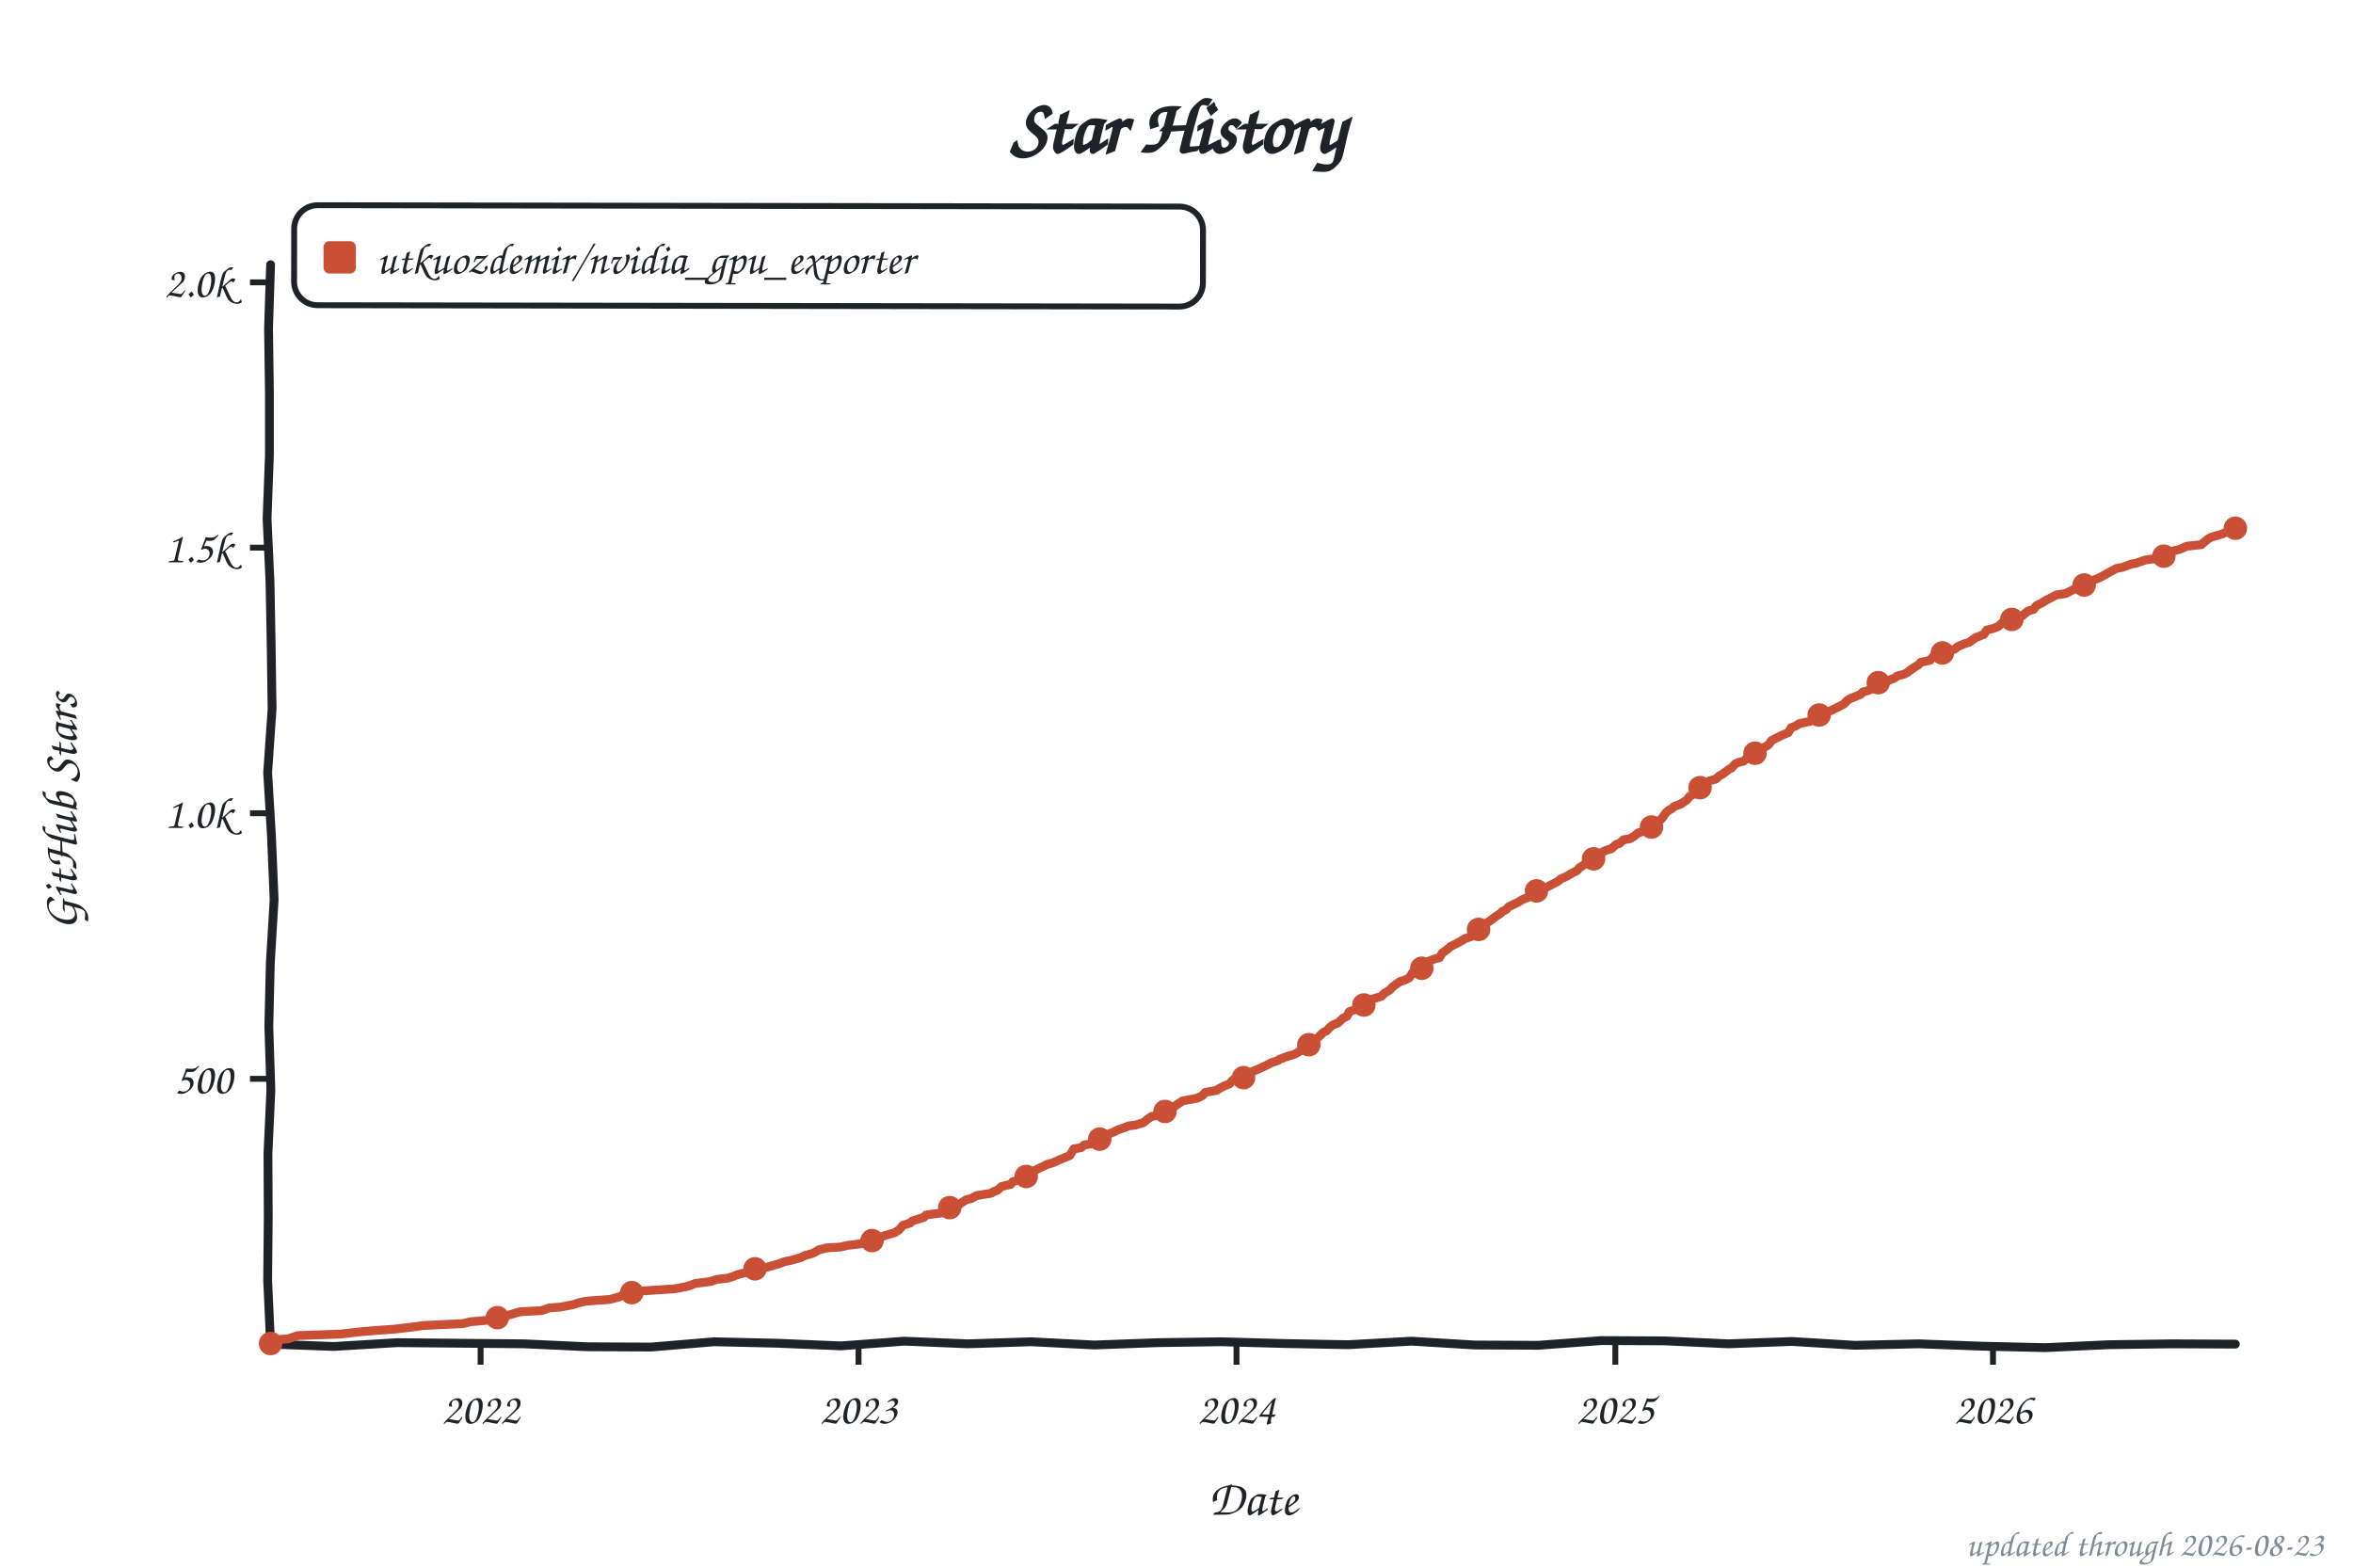
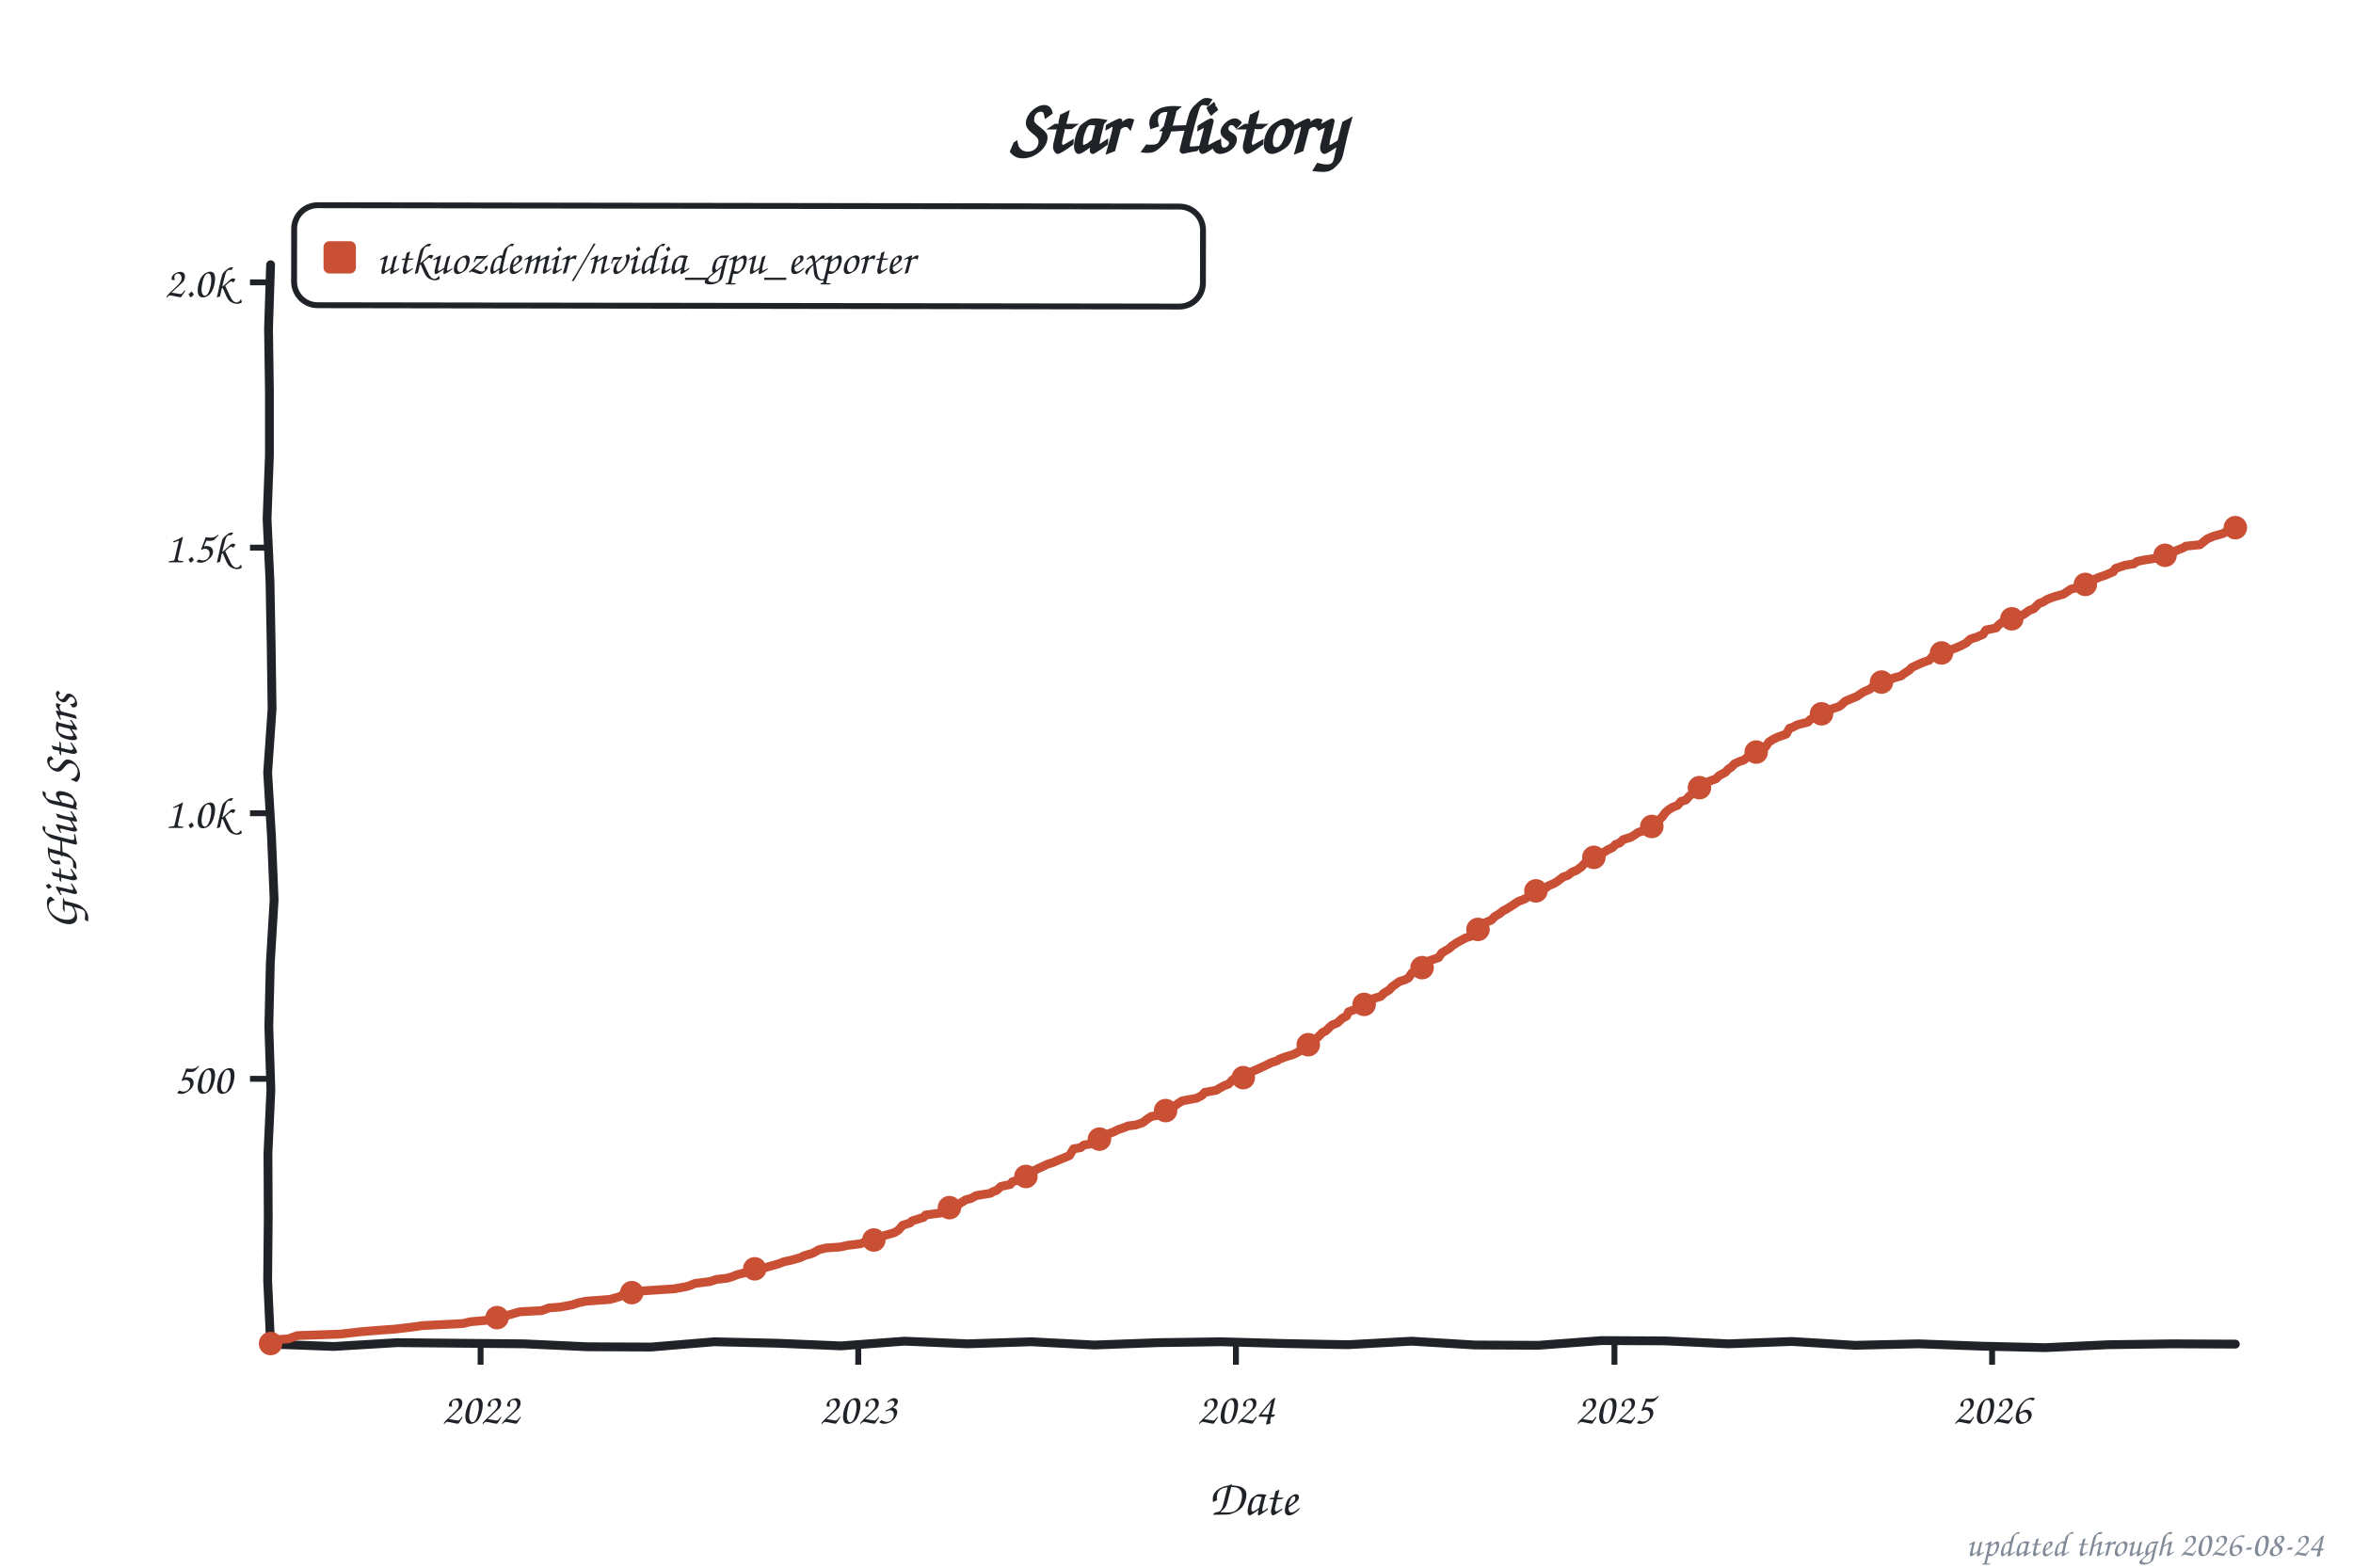
<svg xmlns="http://www.w3.org/2000/svg" width="800" height="533" viewBox="0 0 800 533" role="img" aria-label="Star history of utkuozdemir/nvidia_gpu_exporter">
  <style>text{font-family:"Comic Sans MS","Chalkboard SE","Comic Neue","Marker Felt",cursive}</style>
  <text x="400" y="52" font-size="26" font-weight="bold" text-anchor="middle" fill="#1f2328">Star History</text>
  <rect x="100" y="70" width="309" height="34" rx="8" fill="none" stroke="#1f2328" stroke-width="2" transform="rotate(0.09 254 87)" />
  <rect x="110" y="82" width="11" height="11" rx="2" fill="#c94f35" />
  <text x="128" y="93" font-size="15" fill="#1f2328" textLength="270" lengthAdjust="spacingAndGlyphs">utkuozdemir/nvidia_gpu_exporter</text>
  <line x1="85" y1="366.8" x2="92" y2="366.8" stroke="#1f2328" stroke-width="2" />
  <text x="79" y="371.8" font-size="15" text-anchor="end" fill="#1f2328">500</text>
  <line x1="85" y1="276.5" x2="92" y2="276.5" stroke="#1f2328" stroke-width="2" />
  <text x="79" y="281.5" font-size="15" text-anchor="end" fill="#1f2328">1.0k</text>
  <line x1="85" y1="186.2" x2="92" y2="186.2" stroke="#1f2328" stroke-width="2" />
  <text x="79" y="191.2" font-size="15" text-anchor="end" fill="#1f2328">1.5k</text>
  <line x1="85" y1="96.0" x2="92" y2="96.0" stroke="#1f2328" stroke-width="2" />
  <text x="79" y="101.0" font-size="15" text-anchor="end" fill="#1f2328">2.0k</text>
  <line x1="163.4" y1="457" x2="163.4" y2="464" stroke="#1f2328" stroke-width="2" />
  <text x="163.4" y="484" font-size="15" text-anchor="middle" fill="#1f2328">2022</text>
-   <line x1="291.9" y1="457" x2="291.9" y2="464" stroke="#1f2328" stroke-width="2" />
-   <text x="291.9" y="484" font-size="15" text-anchor="middle" fill="#1f2328">2023</text>
-   <line x1="420.4" y1="457" x2="420.4" y2="464" stroke="#1f2328" stroke-width="2" />
-   <text x="420.4" y="484" font-size="15" text-anchor="middle" fill="#1f2328">2024</text>
-   <line x1="549.2" y1="457" x2="549.2" y2="464" stroke="#1f2328" stroke-width="2" />
-   <text x="549.2" y="484" font-size="15" text-anchor="middle" fill="#1f2328">2025</text>
-   <line x1="677.6" y1="457" x2="677.6" y2="464" stroke="#1f2328" stroke-width="2" />
-   <text x="677.6" y="484" font-size="15" text-anchor="middle" fill="#1f2328">2026</text>
+   <line x1="291.8" y1="457" x2="291.8" y2="464" stroke="#1f2328" stroke-width="2" />
+   <text x="291.8" y="484" font-size="15" text-anchor="middle" fill="#1f2328">2023</text>
+   <line x1="420.2" y1="457" x2="420.2" y2="464" stroke="#1f2328" stroke-width="2" />
+   <text x="420.2" y="484" font-size="15" text-anchor="middle" fill="#1f2328">2024</text>
+   <line x1="548.9" y1="457" x2="548.9" y2="464" stroke="#1f2328" stroke-width="2" />
+   <text x="548.9" y="484" font-size="15" text-anchor="middle" fill="#1f2328">2025</text>
+   <line x1="677.3" y1="457" x2="677.3" y2="464" stroke="#1f2328" stroke-width="2" />
+   <text x="677.3" y="484" font-size="15" text-anchor="middle" fill="#1f2328">2026</text>
  <text x="426" y="515" font-size="17" text-anchor="middle" fill="#1f2328">Date</text>
  <text x="26" y="276" font-size="17" text-anchor="middle" fill="#1f2328" transform="rotate(-90 26 276)">GitHub Stars</text>
  <path d="M 92.0,90.0 L 91.3,111.6 L 91.6,133.2 L 91.6,154.8 L 90.8,176.4 L 91.8,197.9 L 92.2,219.5 L 92.5,241.1 L 91.0,262.7 L 92.3,284.3 L 93.2,305.9 L 91.9,327.5 L 91.4,349.1 L 92.1,370.6 L 91.1,392.2 L 91.2,413.8 L 91.0,435.4 L 92.0,457.0 L 113.5,457.8 L 135.1,456.5 L 156.6,456.7 L 178.2,456.9 L 199.7,457.9 L 221.3,458.0 L 242.8,456.2 L 264.4,456.7 L 285.9,457.6 L 307.5,456.0 L 329.0,456.9 L 350.6,456.2 L 372.1,457.3 L 393.7,456.5 L 415.2,456.2 L 436.8,456.8 L 458.3,457.2 L 479.9,456.0 L 501.4,457.3 L 523.0,457.4 L 544.5,455.8 L 566.1,455.9 L 587.6,456.9 L 609.2,456.1 L 630.7,457.4 L 652.3,456.9 L 673.8,457.7 L 695.4,458.2 L 716.9,457.2 L 738.5,456.9 L 760.0,457.0" fill="none" stroke="#1f2328" stroke-width="3" stroke-linecap="round" stroke-linejoin="round" />
-   <path d="M 92.0,456.8 L 92.7,455.6 L 98.0,455.2 L 101.2,454.1 L 115.6,453.6 L 122.6,452.8 L 128.6,452.3 L 134.2,451.9 L 140.2,451.2 L 143.7,450.7 L 157.5,450.0 L 159.9,449.4 L 165.6,448.9 L 166.6,448.2 L 171.2,447.6 L 175.1,446.5 L 176.8,446.0 L 184.2,445.6 L 186.7,444.7 L 190.5,444.4 L 194.8,443.6 L 196.9,442.9 L 199.3,442.4 L 207.4,441.8 L 211.0,440.8 L 212.0,440.0 L 216.6,439.3 L 218.7,438.9 L 229.3,438.2 L 233.1,437.5 L 234.5,437.1 L 236.3,436.4 L 241.6,435.7 L 243.7,435.0 L 247.2,434.6 L 249.0,434.1 L 250.7,433.4 L 253.9,432.6 L 256.0,431.5 L 259.5,431.2 L 264.8,429.7 L 266.6,429.0 L 269.0,428.5 L 272.2,427.6 L 273.6,426.9 L 276.4,426.1 L 278.5,424.9 L 281.0,424.3 L 285.6,424.0 L 288.4,423.4 L 292.6,422.9 L 295.1,422.0 L 297.9,421.3 L 299.3,420.7 L 301.1,420.0 L 304.2,419.1 L 305.6,418.2 L 307.0,416.6 L 309.5,415.8 L 310.2,415.1 L 314.1,413.9 L 314.8,413.1 L 320.1,412.4 L 321.5,411.7 L 322.9,410.6 L 325.3,410.1 L 326.8,409.0 L 328.5,407.9 L 330.3,407.5 L 332.0,406.5 L 337.0,405.7 L 337.7,405.2 L 339.1,404.7 L 340.5,403.4 L 343.6,402.7 L 344.3,401.8 L 346.5,401.2 L 349.3,399.8 L 350.0,398.7 L 351.7,398.0 L 353.1,397.3 L 356.3,395.8 L 358.1,395.3 L 359.8,394.5 L 363.7,392.9 L 365.1,390.6 L 367.6,390.2 L 368.6,389.3 L 371.8,388.8 L 373.6,387.9 L 374.3,387.1 L 375.3,386.4 L 377.1,385.5 L 378.8,384.8 L 380.2,384.1 L 382.0,383.5 L 383.8,382.8 L 386.2,382.5 L 388.7,381.7 L 390.1,380.6 L 391.5,379.6 L 394.0,379.2 L 396.1,377.9 L 397.1,377.0 L 398.9,376.5 L 400.7,375.2 L 402.1,374.3 L 407.0,373.4 L 408.8,372.5 L 409.8,371.4 L 413.7,370.7 L 414.7,370.0 L 416.5,369.1 L 417.9,368.6 L 419.3,367.1 L 422.5,366.6 L 424.6,365.5 L 425.6,364.4 L 427.8,363.5 L 430.6,362.2 L 432.3,361.3 L 434.4,360.6 L 435.2,360.1 L 437.3,359.3 L 439.7,358.6 L 440.4,358.3 L 441.8,357.5 L 443.6,355.9 L 445.0,355.2 L 446.4,354.1 L 448.2,352.7 L 449.9,351.0 L 451.0,350.5 L 452.0,349.4 L 453.1,348.5 L 454.9,347.8 L 456.6,346.2 L 458.0,345.5 L 458.7,344.0 L 462.3,342.7 L 463.3,342.0 L 464.0,341.5 L 465.1,340.8 L 466.5,339.7 L 469.6,338.8 L 470.7,337.7 L 472.5,336.6 L 473.5,335.5 L 476.0,333.7 L 477.7,333.2 L 479.1,332.5 L 480.2,330.8 L 482.3,329.9 L 483.0,329.4 L 484.1,328.7 L 485.5,326.9 L 487.9,326.0 L 489.4,325.6 L 490.4,324.0 L 492.2,322.7 L 493.2,321.8 L 495.0,320.9 L 496.7,320.0 L 498.1,319.1 L 500.3,318.4 L 501.3,317.5 L 502.4,316.8 L 503.4,315.3 L 504.8,314.2 L 506.6,313.1 L 508.4,311.7 L 510.1,310.6 L 510.8,309.9 L 512.2,309.2 L 512.9,308.3 L 516.1,306.8 L 517.5,305.9 L 519.3,305.2 L 521.0,304.5 L 522.4,302.9 L 525.2,302.0 L 526.7,301.2 L 528.1,300.5 L 529.8,299.6 L 530.5,298.9 L 532.6,298.0 L 534.4,296.9 L 536.2,296.0 L 536.9,295.1 L 538.6,294.0 L 539.7,292.9 L 541.1,292.4 L 542.5,291.1 L 543.2,290.8 L 544.3,290.0 L 546.0,289.1 L 547.8,288.6 L 549.5,287.1 L 550.6,286.8 L 552.0,285.5 L 554.1,285.2 L 555.9,284.1 L 556.9,283.2 L 559.0,282.6 L 560.8,281.6 L 562.6,279.9 L 564.0,279.2 L 565.0,278.3 L 566.4,276.3 L 567.5,275.4 L 568.2,275.1 L 569.2,274.2 L 571.4,273.4 L 573.5,272.0 L 574.5,270.7 L 575.2,270.4 L 576.6,269.1 L 578.0,267.8 L 579.1,266.6 L 581.2,265.5 L 583.3,264.9 L 584.7,263.7 L 585.8,263.1 L 587.9,261.5 L 588.6,261.2 L 590.0,259.7 L 591.1,259.2 L 592.8,258.8 L 594.2,257.5 L 595.6,257.2 L 596.7,256.1 L 598.5,255.2 L 599.2,254.5 L 601.3,253.2 L 602.3,251.8 L 604.4,250.7 L 605.8,250.0 L 608.0,249.1 L 609.0,247.4 L 610.4,246.9 L 611.8,246.0 L 615.3,245.3 L 618.2,243.5 L 619.9,242.6 L 621.0,242.2 L 622.7,241.5 L 624.9,240.4 L 626.3,239.7 L 627.0,239.3 L 628.0,238.2 L 629.1,237.5 L 632.6,236.1 L 633.3,235.3 L 635.1,234.8 L 636.8,234.1 L 638.6,232.1 L 640.3,231.7 L 642.4,231.2 L 644.2,230.5 L 644.9,229.9 L 647.4,229.2 L 648.4,228.7 L 649.8,227.6 L 652.3,226.0 L 653.0,225.2 L 656.2,224.5 L 657.2,223.3 L 658.6,222.9 L 660.0,222.3 L 661.8,221.4 L 664.6,220.7 L 665.7,219.8 L 667.8,218.9 L 669.5,218.4 L 671.7,216.8 L 674.5,215.7 L 675.5,214.2 L 677.6,213.7 L 679.4,213.0 L 680.8,211.7 L 682.6,211.2 L 684.3,210.4 L 685.0,209.9 L 687.5,209.4 L 689.6,207.7 L 691.4,207.2 L 692.4,205.9 L 694.2,205.0 L 695.6,204.1 L 697.4,203.2 L 699.1,202.3 L 702.3,201.8 L 705.8,200.0 L 706.5,199.2 L 709.3,198.7 L 711.1,197.6 L 712.1,197.1 L 713.9,196.4 L 715.0,195.8 L 717.1,194.6 L 719.5,193.3 L 721.6,192.9 L 724.5,191.8 L 726.2,191.5 L 729.4,190.4 L 732.9,189.9 L 735.4,189.3 L 736.8,188.6 L 738.9,187.3 L 741.0,186.8 L 743.5,185.7 L 748.4,185.2 L 749.4,184.3 L 750.8,183.2 L 751.9,182.6 L 755.4,181.6 L 756.8,181.0 L 757.5,180.8 L 758.6,180.7 L 760.0,179.6" fill="none" stroke="#c94f35" stroke-width="3" stroke-linecap="round" stroke-linejoin="round" />
+   <path d="M 92.0,456.8 L 92.7,455.6 L 98.0,455.2 L 101.1,454.1 L 115.6,453.6 L 122.6,452.8 L 128.6,452.3 L 134.2,451.9 L 140.2,451.2 L 143.7,450.7 L 157.4,450.0 L 159.9,449.4 L 165.5,448.9 L 166.6,448.2 L 171.1,447.6 L 175.0,446.5 L 176.8,446.0 L 184.2,445.6 L 186.6,444.7 L 190.5,444.4 L 194.7,443.6 L 196.8,442.9 L 199.3,442.4 L 207.4,441.8 L 210.9,440.8 L 212.0,440.0 L 216.5,439.3 L 218.6,438.9 L 229.2,438.2 L 233.1,437.5 L 234.5,437.1 L 236.2,436.4 L 241.5,435.7 L 243.6,435.0 L 247.1,434.6 L 248.9,434.1 L 250.6,433.4 L 253.8,432.6 L 255.9,431.5 L 259.4,431.2 L 264.7,429.7 L 266.5,429.0 L 268.9,428.5 L 272.1,427.6 L 273.5,426.9 L 276.3,426.1 L 278.4,424.9 L 280.9,424.3 L 285.5,424.0 L 288.3,423.4 L 292.5,422.9 L 295.0,422.0 L 297.8,421.3 L 299.2,420.7 L 300.9,420.0 L 304.1,419.1 L 305.5,418.2 L 306.9,416.6 L 309.4,415.8 L 310.1,415.1 L 314.0,413.9 L 314.7,413.1 L 319.9,412.4 L 321.7,411.5 L 322.8,410.6 L 325.2,410.1 L 326.6,409.0 L 328.4,407.9 L 330.1,407.5 L 331.9,406.5 L 336.8,405.7 L 337.5,405.2 L 338.9,404.7 L 340.3,403.4 L 343.5,402.7 L 344.2,401.8 L 346.3,401.2 L 349.1,399.8 L 349.8,398.7 L 351.6,398.0 L 353.0,397.3 L 356.2,395.8 L 357.9,395.3 L 359.7,394.5 L 363.6,392.9 L 365.0,390.6 L 367.4,390.2 L 368.5,389.3 L 371.7,388.8 L 373.4,387.9 L 374.1,387.1 L 375.2,386.4 L 376.9,385.5 L 378.7,384.8 L 380.1,384.1 L 381.9,383.5 L 383.6,382.8 L 386.1,382.5 L 388.5,381.7 L 389.9,380.6 L 391.4,379.6 L 393.8,379.2 L 395.9,377.9 L 397.0,377.0 L 398.7,376.5 L 400.5,375.2 L 401.9,374.3 L 406.8,373.4 L 408.6,372.5 L 409.6,371.4 L 413.5,370.7 L 414.6,370.0 L 416.3,369.1 L 417.7,368.6 L 419.1,367.1 L 422.3,366.6 L 424.4,365.5 L 425.5,364.4 L 427.6,363.5 L 430.4,362.2 L 432.2,361.3 L 434.3,360.6 L 435.0,360.1 L 437.1,359.3 L 439.5,358.6 L 440.2,358.3 L 441.7,357.5 L 443.4,355.9 L 444.8,355.2 L 446.2,354.1 L 448.0,352.7 L 449.7,351.0 L 450.8,350.5 L 451.9,349.4 L 452.9,348.5 L 454.7,347.8 L 456.4,346.2 L 457.8,345.5 L 458.5,344.0 L 462.1,342.7 L 463.1,342.0 L 463.8,341.5 L 464.9,340.8 L 466.3,339.7 L 469.4,338.8 L 470.5,337.7 L 472.3,336.6 L 473.3,335.5 L 475.8,333.7 L 477.5,333.2 L 478.9,332.5 L 480.0,330.8 L 482.1,329.9 L 482.8,329.4 L 483.9,328.7 L 485.3,326.9 L 487.0,326.3 L 489.1,325.6 L 490.2,324.0 L 492.7,322.5 L 493.7,321.6 L 495.5,320.4 L 497.2,319.5 L 498.3,318.9 L 500.4,318.2 L 501.8,317.1 L 502.9,315.5 L 503.9,314.9 L 505.0,313.7 L 507.1,312.8 L 508.1,311.7 L 509.9,310.6 L 511.0,309.7 L 512.0,309.2 L 514.1,307.9 L 516.2,306.5 L 518.3,305.7 L 519.4,305.0 L 521.9,303.6 L 522.6,302.7 L 525.7,301.8 L 526.4,301.2 L 528.5,300.3 L 529.6,299.6 L 531.4,298.2 L 533.1,297.6 L 534.5,296.5 L 535.9,296.0 L 537.7,294.7 L 538.7,293.6 L 539.8,292.7 L 541.6,292.0 L 542.3,291.1 L 543.3,290.4 L 545.1,289.9 L 546.5,289.0 L 548.2,288.2 L 549.3,287.1 L 550.7,286.6 L 551.8,285.5 L 554.6,284.6 L 556.0,283.7 L 557.0,283.0 L 559.5,282.3 L 561.6,281.0 L 562.3,279.9 L 564.1,278.8 L 565.1,277.8 L 566.2,276.3 L 567.2,275.4 L 568.6,274.5 L 570.4,273.8 L 571.5,272.5 L 573.2,272.0 L 574.3,270.7 L 575.7,269.6 L 576.4,269.1 L 578.1,267.1 L 578.8,266.6 L 582.0,265.3 L 583.4,264.8 L 584.5,263.7 L 586.6,262.6 L 587.6,261.5 L 588.7,260.8 L 589.7,259.7 L 591.2,259.0 L 592.9,258.4 L 594.0,257.5 L 595.7,257.0 L 597.1,255.7 L 598.2,255.2 L 600.3,253.9 L 601.4,252.3 L 602.8,251.4 L 604.2,250.7 L 607.3,249.6 L 608.4,247.6 L 609.4,247.3 L 611.2,246.4 L 614.7,245.5 L 615.4,244.7 L 618.2,243.1 L 620.3,242.4 L 621.4,241.7 L 623.2,240.9 L 625.3,240.2 L 626.0,239.7 L 627.4,238.4 L 628.1,238.1 L 631.3,236.8 L 632.3,236.1 L 633.7,235.2 L 635.8,234.3 L 637.2,233.0 L 638.3,232.1 L 641.1,231.4 L 642.5,231.0 L 643.9,230.5 L 646.4,229.8 L 647.4,229.0 L 649.2,227.8 L 649.9,227.0 L 652.0,226.0 L 654.1,225.1 L 655.9,224.5 L 656.9,223.3 L 659.4,222.5 L 660.1,222.0 L 663.3,220.9 L 664.7,220.4 L 666.8,219.5 L 668.5,218.6 L 669.9,217.3 L 672.1,216.6 L 674.2,215.7 L 675.2,214.2 L 678.7,213.5 L 679.4,212.6 L 680.5,211.7 L 683.0,210.8 L 684.0,210.4 L 686.5,209.5 L 687.9,209.0 L 690.0,207.5 L 691.4,207.0 L 693.2,205.2 L 694.6,204.7 L 696.0,203.8 L 698.4,202.9 L 701.6,202.0 L 704.1,200.3 L 705.5,200.0 L 708.3,198.9 L 709.7,198.2 L 711.5,197.4 L 712.2,196.9 L 713.9,196.2 L 715.7,195.6 L 718.5,194.4 L 719.2,193.3 L 722.4,192.2 L 725.5,191.7 L 726.6,190.9 L 729.0,190.4 L 733.6,189.7 L 735.4,189.1 L 738.2,188.1 L 739.9,187.2 L 742.4,186.2 L 743.1,185.7 L 748.0,185.2 L 749.1,184.3 L 750.5,183.2 L 752.6,182.3 L 755.8,181.4 L 756.5,181.0 L 757.9,180.5 L 758.6,180.5 L 760.0,179.4" fill="none" stroke="#c94f35" stroke-width="3" stroke-linecap="round" stroke-linejoin="round" />
  <circle cx="92.0" cy="456.8" r="4" fill="#c94f35" />
-   <circle cx="169.1" cy="448.0" r="4" fill="#c94f35" />
+   <circle cx="169.0" cy="448.0" r="4" fill="#c94f35" />
  <circle cx="214.8" cy="439.5" r="4" fill="#c94f35" />
-   <circle cx="256.7" cy="431.4" r="4" fill="#c94f35" />
-   <circle cx="296.5" cy="421.8" r="4" fill="#c94f35" />
-   <circle cx="322.9" cy="410.6" r="4" fill="#c94f35" />
-   <circle cx="348.9" cy="400.0" r="4" fill="#c94f35" />
-   <circle cx="373.9" cy="387.3" r="4" fill="#c94f35" />
-   <circle cx="396.1" cy="377.9" r="4" fill="#c94f35" />
-   <circle cx="422.8" cy="366.4" r="4" fill="#c94f35" />
-   <circle cx="445.0" cy="355.2" r="4" fill="#c94f35" />
-   <circle cx="463.7" cy="341.7" r="4" fill="#c94f35" />
-   <circle cx="483.4" cy="329.2" r="4" fill="#c94f35" />
-   <circle cx="502.7" cy="316.0" r="4" fill="#c94f35" />
-   <circle cx="522.4" cy="302.9" r="4" fill="#c94f35" />
-   <circle cx="541.8" cy="292.0" r="4" fill="#c94f35" />
-   <circle cx="561.5" cy="281.2" r="4" fill="#c94f35" />
-   <circle cx="578.0" cy="267.8" r="4" fill="#c94f35" />
-   <circle cx="596.7" cy="256.1" r="4" fill="#c94f35" />
-   <circle cx="618.5" cy="243.1" r="4" fill="#c94f35" />
-   <circle cx="638.6" cy="232.1" r="4" fill="#c94f35" />
-   <circle cx="660.4" cy="222.0" r="4" fill="#c94f35" />
-   <circle cx="684.0" cy="210.6" r="4" fill="#c94f35" />
-   <circle cx="708.6" cy="198.9" r="4" fill="#c94f35" />
-   <circle cx="735.7" cy="189.1" r="4" fill="#c94f35" />
-   <circle cx="760.0" cy="179.6" r="4" fill="#c94f35" />
-   <text x="790" y="529" font-size="12" text-anchor="end" fill="#818b98">updated through 2026-08-23</text>
+   <circle cx="256.6" cy="431.4" r="4" fill="#c94f35" />
+   <circle cx="297.1" cy="421.6" r="4" fill="#c94f35" />
+   <circle cx="322.8" cy="410.6" r="4" fill="#c94f35" />
+   <circle cx="348.8" cy="400.0" r="4" fill="#c94f35" />
+   <circle cx="373.8" cy="387.3" r="4" fill="#c94f35" />
+   <circle cx="396.3" cy="377.6" r="4" fill="#c94f35" />
+   <circle cx="422.7" cy="366.4" r="4" fill="#c94f35" />
+   <circle cx="444.8" cy="355.2" r="4" fill="#c94f35" />
+   <circle cx="463.8" cy="341.5" r="4" fill="#c94f35" />
+   <circle cx="483.5" cy="329.0" r="4" fill="#c94f35" />
+   <circle cx="502.5" cy="316.0" r="4" fill="#c94f35" />
+   <circle cx="522.2" cy="302.9" r="4" fill="#c94f35" />
+   <circle cx="541.9" cy="291.5" r="4" fill="#c94f35" />
+   <circle cx="561.6" cy="281.0" r="4" fill="#c94f35" />
+   <circle cx="577.8" cy="267.8" r="4" fill="#c94f35" />
+   <circle cx="597.1" cy="255.7" r="4" fill="#c94f35" />
+   <circle cx="619.3" cy="242.7" r="4" fill="#c94f35" />
+   <circle cx="639.7" cy="231.9" r="4" fill="#c94f35" />
+   <circle cx="660.1" cy="222.0" r="4" fill="#c94f35" />
+   <circle cx="684.0" cy="210.4" r="4" fill="#c94f35" />
+   <circle cx="709.0" cy="198.7" r="4" fill="#c94f35" />
+   <circle cx="736.1" cy="188.8" r="4" fill="#c94f35" />
+   <circle cx="760.0" cy="179.4" r="4" fill="#c94f35" />
+   <text x="790" y="529" font-size="12" text-anchor="end" fill="#818b98">updated through 2026-08-24</text>
</svg>
